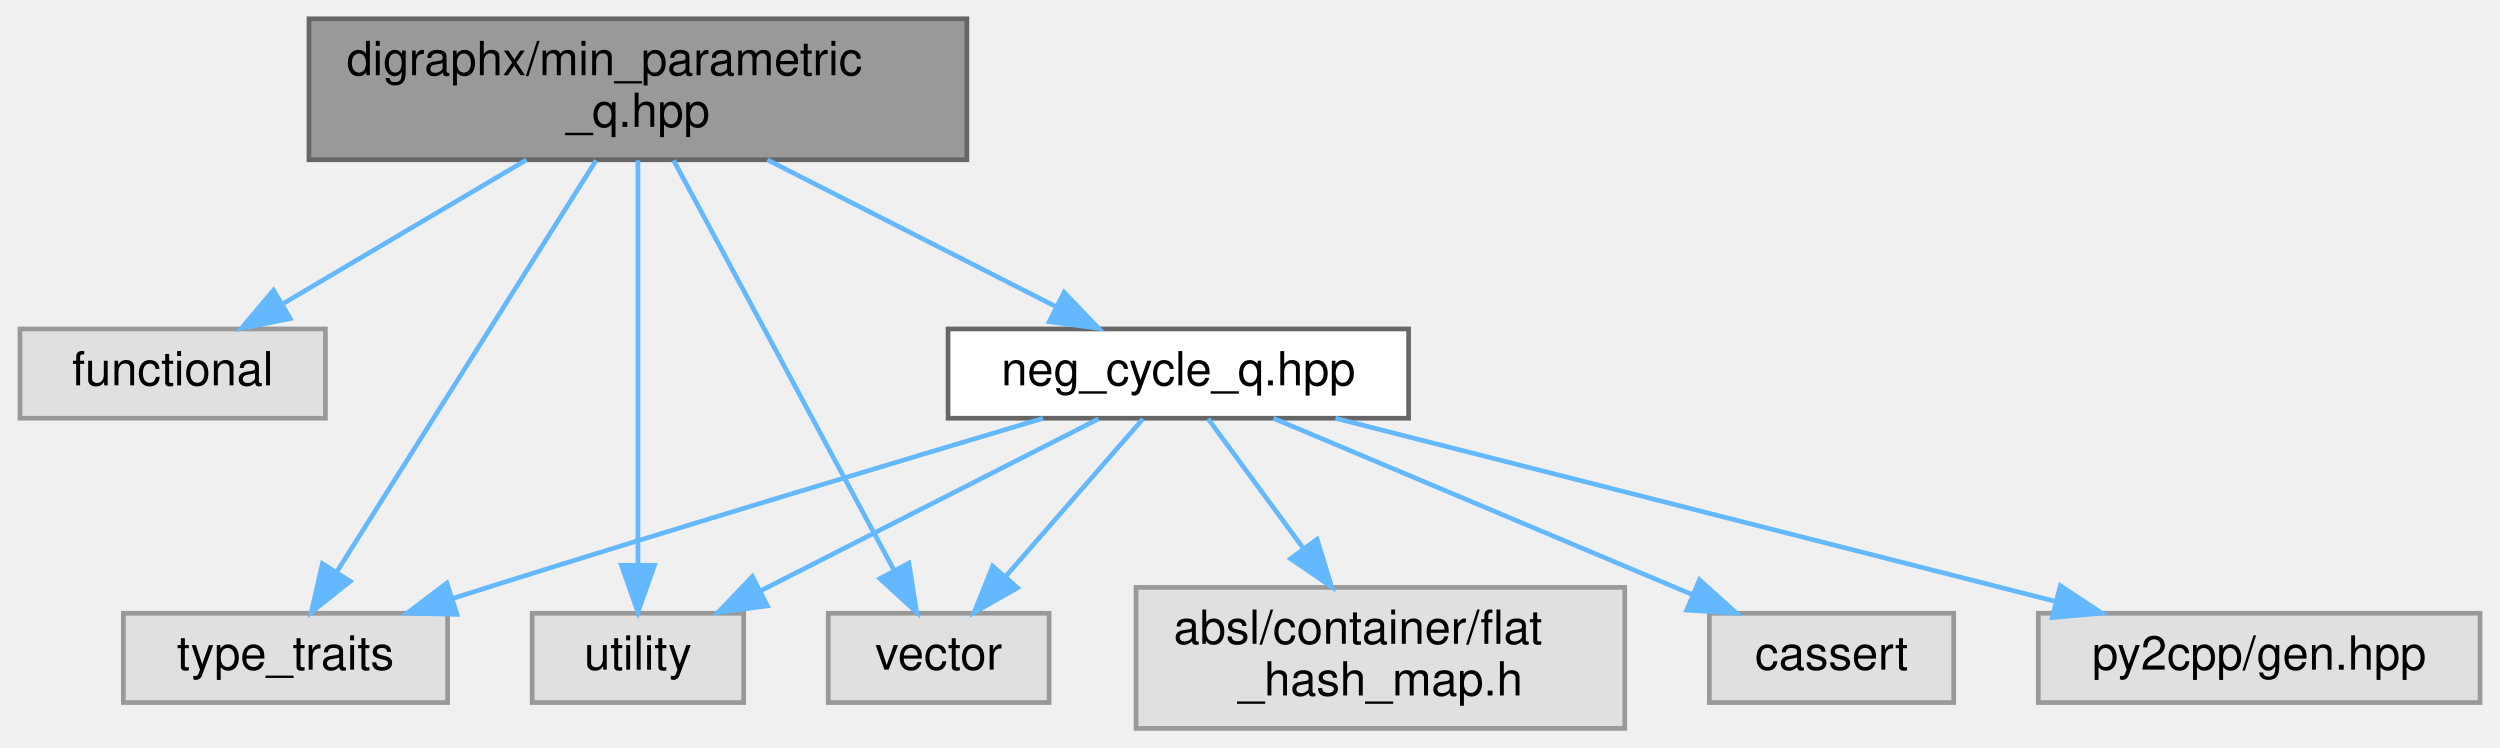
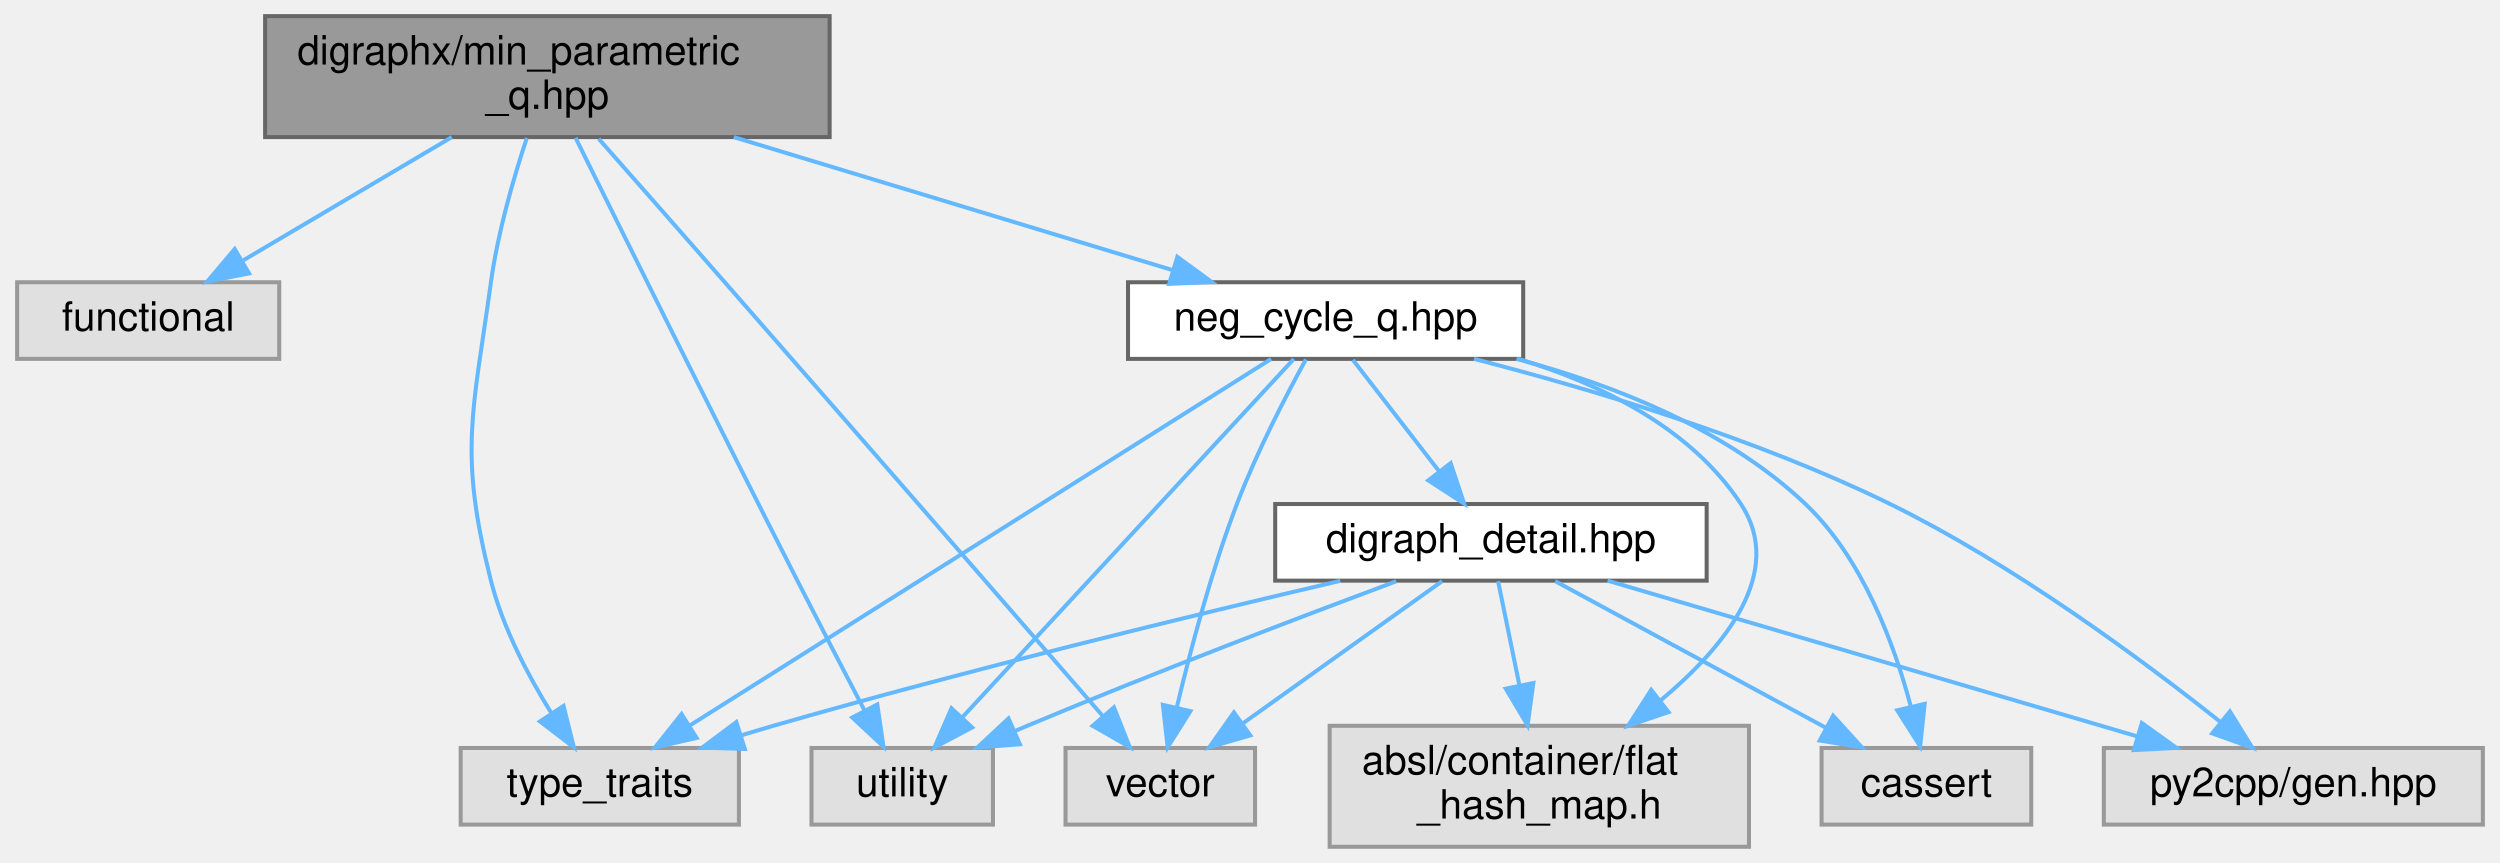
- <svg xmlns="http://www.w3.org/2000/svg" xmlns:xlink="http://www.w3.org/1999/xlink" width="532pt" height="159pt" viewBox="0.00 0.00 531.50 159.00">
-   <g id="graph0" class="graph" transform="scale(1 1) rotate(0) translate(4 155)">
+ <svg xmlns="http://www.w3.org/2000/svg" xmlns:xlink="http://www.w3.org/1999/xlink" width="620pt" height="214pt" viewBox="0.00 0.00 619.50 214.00">
+   <g id="graph0" class="graph" transform="scale(1 1) rotate(0) translate(4 210)">
    <g id="Node000001" class="node">
      <g id="a_Node000001">
        <a xlink:title="Minimum parametric network problem solver with constraints.">
-           <polygon fill="#999999" stroke="#666666" points="201.5,-151 61.5,-151 61.5,-121 201.5,-121 201.5,-151" />
-           <text text-anchor="start" x="69.5" y="-139" font-family="Helvetica,sans-Serif" font-size="10.00">digraphx/min_parametric</text>
-           <text text-anchor="middle" x="131.5" y="-128" font-family="Helvetica,sans-Serif" font-size="10.00">_q.hpp</text>
+           <polygon fill="#999999" stroke="#666666" points="201.5,-206 61.5,-206 61.5,-176 201.5,-176 201.5,-206" />
+           <text text-anchor="start" x="69.5" y="-194" font-family="Helvetica,sans-Serif" font-size="10.00">digraphx/min_parametric</text>
+           <text text-anchor="middle" x="131.5" y="-183" font-family="Helvetica,sans-Serif" font-size="10.00">_q.hpp</text>
        </a>
      </g>
    </g>
    <g id="Node000002" class="node">
      <g id="a_Node000002">
        <a xlink:title=" ">
-           <polygon fill="#e0e0e0" stroke="#999999" points="65,-85 0,-85 0,-66 65,-66 65,-85" />
-           <text text-anchor="middle" x="32.5" y="-73" font-family="Helvetica,sans-Serif" font-size="10.00">functional</text>
+           <polygon fill="#e0e0e0" stroke="#999999" points="65,-140 0,-140 0,-121 65,-121 65,-140" />
+           <text text-anchor="middle" x="32.5" y="-128" font-family="Helvetica,sans-Serif" font-size="10.00">functional</text>
        </a>
      </g>
    </g>
    <g id="edge1_Node000001_Node000002" class="edge">
      <g id="a_edge1_Node000001_Node000002">
        <a xlink:title=" ">
-           <path fill="none" stroke="#63b8ff" d="M107.79,-120.99C92.15,-111.75 71.76,-99.7 56.14,-90.47" />
-           <polygon fill="#63b8ff" stroke="#63b8ff" points="57.51,-87.21 47.12,-85.14 53.95,-93.24 57.51,-87.21" />
+           <path fill="none" stroke="#63b8ff" d="M107.79,-175.99C92.15,-166.75 71.76,-154.7 56.14,-145.47" />
+           <polygon fill="#63b8ff" stroke="#63b8ff" points="57.51,-142.21 47.12,-140.14 53.95,-148.24 57.51,-142.21" />
        </a>
      </g>
    </g>
    <g id="Node000003" class="node">
      <g id="a_Node000003">
        <a xlink:title=" ">
-           <polygon fill="#e0e0e0" stroke="#999999" points="91,-24.5 22,-24.5 22,-5.5 91,-5.5 91,-24.5" />
-           <text text-anchor="middle" x="56.5" y="-12.5" font-family="Helvetica,sans-Serif" font-size="10.00">type_traits</text>
+           <polygon fill="#e0e0e0" stroke="#999999" points="179,-24.5 110,-24.5 110,-5.5 179,-5.5 179,-24.5" />
+           <text text-anchor="middle" x="144.5" y="-12.5" font-family="Helvetica,sans-Serif" font-size="10.00">type_traits</text>
        </a>
      </g>
    </g>
    <g id="edge2_Node000001_Node000003" class="edge">
      <g id="a_edge2_Node000001_Node000003">
        <a xlink:title=" ">
-           <path fill="none" stroke="#63b8ff" d="M122.6,-120.88C108.82,-99.02 82.36,-57.04 67.44,-33.36" />
-           <polygon fill="#63b8ff" stroke="#63b8ff" points="70.28,-31.3 61.99,-24.71 64.36,-35.04 70.28,-31.3" />
+           <path fill="none" stroke="#63b8ff" d="M126.4,-175.78C123.13,-165.89 119.19,-152.32 117.5,-140 113.02,-107.42 109.44,-97.89 117.5,-66 120.44,-54.36 126.69,-42.48 132.44,-33.23" />
+           <polygon fill="#63b8ff" stroke="#63b8ff" points="135.51,-34.93 138.08,-24.65 129.66,-31.08 135.51,-34.93" />
        </a>
      </g>
    </g>
    <g id="Node000004" class="node">
      <g id="a_Node000004">
        <a xlink:title=" ">
-           <polygon fill="#e0e0e0" stroke="#999999" points="154,-24.5 109,-24.5 109,-5.5 154,-5.5 154,-24.5" />
-           <text text-anchor="middle" x="131.5" y="-12.5" font-family="Helvetica,sans-Serif" font-size="10.00">utility</text>
+           <polygon fill="#e0e0e0" stroke="#999999" points="242,-24.5 197,-24.5 197,-5.5 242,-5.5 242,-24.5" />
+           <text text-anchor="middle" x="219.5" y="-12.5" font-family="Helvetica,sans-Serif" font-size="10.00">utility</text>
        </a>
      </g>
    </g>
    <g id="edge3_Node000001_Node000004" class="edge">
      <g id="a_edge3_Node000001_Node000004">
        <a xlink:title=" ">
-           <path fill="none" stroke="#63b8ff" d="M131.5,-120.88C131.5,-99.51 131.5,-58.89 131.5,-34.96" />
-           <polygon fill="#63b8ff" stroke="#63b8ff" points="135,-34.71 131.5,-24.71 128,-34.71 135,-34.71" />
+           <path fill="none" stroke="#63b8ff" d="M138.49,-175.83C149.9,-152.76 173.27,-105.67 193.5,-66 198.98,-55.26 205.2,-43.28 210.19,-33.74" />
+           <polygon fill="#63b8ff" stroke="#63b8ff" points="213.32,-35.31 214.85,-24.83 207.11,-32.06 213.32,-35.31" />
        </a>
      </g>
    </g>
    <g id="Node000005" class="node">
      <g id="a_Node000005">
        <a xlink:title=" ">
-           <polygon fill="#e0e0e0" stroke="#999999" points="219,-24.5 172,-24.5 172,-5.5 219,-5.5 219,-24.5" />
-           <text text-anchor="middle" x="195.5" y="-12.5" font-family="Helvetica,sans-Serif" font-size="10.00">vector</text>
+           <polygon fill="#e0e0e0" stroke="#999999" points="307,-24.5 260,-24.5 260,-5.5 307,-5.5 307,-24.5" />
+           <text text-anchor="middle" x="283.5" y="-12.5" font-family="Helvetica,sans-Serif" font-size="10.00">vector</text>
        </a>
      </g>
    </g>
    <g id="edge4_Node000001_Node000005" class="edge">
      <g id="a_edge4_Node000001_Node000005">
        <a xlink:title=" ">
-           <path fill="none" stroke="#63b8ff" d="M139.09,-120.88C150.8,-99.12 173.23,-57.41 185.99,-33.67" />
-           <polygon fill="#63b8ff" stroke="#63b8ff" points="189.16,-35.18 190.81,-24.71 183,-31.86 189.16,-35.18" />
+           <path fill="none" stroke="#63b8ff" d="M144.23,-175.58C153.02,-165.6 164.99,-152.01 175.5,-140 209.16,-101.55 248.56,-56.24 269.21,-32.46" />
+           <polygon fill="#63b8ff" stroke="#63b8ff" points="272.01,-34.58 275.92,-24.73 266.72,-29.99 272.01,-34.58" />
        </a>
      </g>
    </g>
    <g id="Node000006" class="node">
      <g id="a_Node000006">
        <a xlink:href="neg__cycle__q_8hpp.html" target="_top" xlink:title="Negative cycle detection with constraints using Howard's method.">
-           <polygon fill="white" stroke="#666666" points="295.5,-85 197.5,-85 197.5,-66 295.5,-66 295.5,-85" />
-           <text text-anchor="middle" x="246.5" y="-73" font-family="Helvetica,sans-Serif" font-size="10.00">neg_cycle_q.hpp</text>
+           <polygon fill="white" stroke="#666666" points="373.5,-140 275.5,-140 275.5,-121 373.5,-121 373.5,-140" />
+           <text text-anchor="middle" x="324.5" y="-128" font-family="Helvetica,sans-Serif" font-size="10.00">neg_cycle_q.hpp</text>
        </a>
      </g>
    </g>
    <g id="edge5_Node000001_Node000006" class="edge">
      <g id="a_edge5_Node000001_Node000006">
        <a xlink:title=" ">
-           <path fill="none" stroke="#63b8ff" d="M159.05,-120.99C177.72,-111.49 202.24,-99.02 220.56,-89.69" />
-           <polygon fill="#63b8ff" stroke="#63b8ff" points="222.19,-92.79 229.52,-85.14 219.02,-86.55 222.19,-92.79" />
+           <path fill="none" stroke="#63b8ff" d="M177.73,-175.99C211.04,-165.89 255.43,-152.44 286.64,-142.98" />
+           <polygon fill="#63b8ff" stroke="#63b8ff" points="287.73,-146.3 296.28,-140.05 285.7,-139.6 287.73,-146.3" />
        </a>
      </g>
    </g>
    <g id="edge9_Node000006_Node000003" class="edge">
      <g id="a_edge9_Node000006_Node000003">
        <a xlink:title=" ">
-           <path fill="none" stroke="#63b8ff" d="M217.71,-65.98C188.04,-57.15 140.46,-42.87 99.5,-30 97.08,-29.24 94.58,-28.45 92.06,-27.64" />
-           <polygon fill="#63b8ff" stroke="#63b8ff" points="92.99,-24.26 82.39,-24.53 90.84,-30.93 92.99,-24.26" />
+           <path fill="none" stroke="#63b8ff" d="M310.97,-120.97C280.22,-101.58 204.81,-54.03 166.95,-30.16" />
+           <polygon fill="#63b8ff" stroke="#63b8ff" points="168.51,-27 158.19,-24.63 164.78,-32.92 168.51,-27" />
        </a>
      </g>
    </g>
    <g id="edge10_Node000006_Node000004" class="edge">
      <g id="a_edge10_Node000006_Node000004">
        <a xlink:title=" ">
-           <path fill="none" stroke="#63b8ff" d="M229.53,-65.87C210.59,-56.23 179.71,-40.53 157.67,-29.31" />
-           <polygon fill="#63b8ff" stroke="#63b8ff" points="159.04,-26.08 148.54,-24.67 155.86,-32.32 159.04,-26.08" />
+           <path fill="none" stroke="#63b8ff" d="M316.61,-120.97C299.13,-102.07 256.9,-56.43 234.32,-32.02" />
+           <polygon fill="#63b8ff" stroke="#63b8ff" points="236.84,-29.59 227.48,-24.63 231.71,-34.35 236.84,-29.59" />
        </a>
      </g>
    </g>
    <g id="edge11_Node000006_Node000005" class="edge">
      <g id="a_edge11_Node000006_Node000005">
        <a xlink:title=" ">
-           <path fill="none" stroke="#63b8ff" d="M238.97,-65.87C231.29,-57.05 219.18,-43.16 209.69,-32.27" />
-           <polygon fill="#63b8ff" stroke="#63b8ff" points="212.27,-29.91 203.06,-24.67 206.99,-34.51 212.27,-29.91" />
+           <path fill="none" stroke="#63b8ff" d="M319.61,-120.86C314.77,-112.05 307.41,-97.89 302.5,-85 296.15,-68.33 290.94,-48.64 287.6,-34.58" />
+           <polygon fill="#63b8ff" stroke="#63b8ff" points="290.97,-33.63 285.33,-24.67 284.15,-35.19 290.97,-33.63" />
        </a>
      </g>
    </g>
    <g id="Node000007" class="node">
      <g id="a_Node000007">
        <a xlink:title=" ">
-           <polygon fill="#e0e0e0" stroke="#999999" points="341.5,-30 237.5,-30 237.5,0 341.5,0 341.5,-30" />
-           <text text-anchor="start" x="245.5" y="-18" font-family="Helvetica,sans-Serif" font-size="10.00">absl/container/flat</text>
-           <text text-anchor="middle" x="289.5" y="-7" font-family="Helvetica,sans-Serif" font-size="10.00">_hash_map.h</text>
+           <polygon fill="#e0e0e0" stroke="#999999" points="429.5,-30 325.5,-30 325.5,0 429.5,0 429.5,-30" />
+           <text text-anchor="start" x="333.5" y="-18" font-family="Helvetica,sans-Serif" font-size="10.00">absl/container/flat</text>
+           <text text-anchor="middle" x="377.5" y="-7" font-family="Helvetica,sans-Serif" font-size="10.00">_hash_map.h</text>
        </a>
      </g>
    </g>
    <g id="edge6_Node000006_Node000007" class="edge">
      <g id="a_edge6_Node000006_Node000007">
        <a xlink:title=" ">
-           <path fill="none" stroke="#63b8ff" d="M252.84,-65.87C258.19,-58.59 266.09,-47.85 273.18,-38.2" />
-           <polygon fill="#63b8ff" stroke="#63b8ff" points="276.02,-40.25 279.13,-30.11 270.38,-36.1 276.02,-40.25" />
+           <path fill="none" stroke="#63b8ff" d="M372.35,-120.99C392.97,-114.7 415.14,-103.8 427.5,-85 438.53,-68.21 423.8,-49.82 407.52,-36.25" />
+           <polygon fill="#63b8ff" stroke="#63b8ff" points="409.55,-33.4 399.52,-30.01 405.25,-38.92 409.55,-33.4" />
        </a>
      </g>
    </g>
    <g id="Node000008" class="node">
      <g id="a_Node000008">
        <a xlink:title=" ">
-           <polygon fill="#e0e0e0" stroke="#999999" points="411.5,-24.5 359.5,-24.5 359.5,-5.5 411.5,-5.5 411.5,-24.5" />
-           <text text-anchor="middle" x="385.5" y="-12.5" font-family="Helvetica,sans-Serif" font-size="10.00">cassert</text>
+           <polygon fill="#e0e0e0" stroke="#999999" points="499.5,-24.5 447.5,-24.5 447.5,-5.5 499.5,-5.5 499.5,-24.5" />
+           <text text-anchor="middle" x="473.5" y="-12.5" font-family="Helvetica,sans-Serif" font-size="10.00">cassert</text>
        </a>
      </g>
    </g>
    <g id="edge7_Node000006_Node000008" class="edge">
      <g id="a_edge7_Node000006_Node000008">
        <a xlink:title=" ">
-           <path fill="none" stroke="#63b8ff" d="M266.71,-65.99C290.18,-56.12 329.11,-39.73 355.96,-28.43" />
-           <polygon fill="#63b8ff" stroke="#63b8ff" points="357.4,-31.62 365.26,-24.52 354.69,-25.17 357.4,-31.62" />
+           <path fill="none" stroke="#63b8ff" d="M371.84,-120.99C395.81,-114.59 423.9,-103.6 443.5,-85 457.68,-71.54 465.53,-50.23 469.61,-34.86" />
+           <polygon fill="#63b8ff" stroke="#63b8ff" points="473.07,-35.44 471.95,-24.9 466.26,-33.84 473.07,-35.44" />
        </a>
      </g>
    </g>
    <g id="Node000009" class="node">
      <g id="a_Node000009">
        <a xlink:title=" ">
-           <polygon fill="#e0e0e0" stroke="#999999" points="523.5,-24.5 429.5,-24.5 429.5,-5.5 523.5,-5.5 523.5,-24.5" />
-           <text text-anchor="middle" x="476.5" y="-12.5" font-family="Helvetica,sans-Serif" font-size="10.00">py2cpp/gen.hpp</text>
+           <polygon fill="#e0e0e0" stroke="#999999" points="611.5,-24.5 517.5,-24.5 517.5,-5.5 611.5,-5.5 611.5,-24.5" />
+           <text text-anchor="middle" x="564.5" y="-12.5" font-family="Helvetica,sans-Serif" font-size="10.00">py2cpp/gen.hpp</text>
        </a>
      </g>
    </g>
    <g id="edge8_Node000006_Node000009" class="edge">
      <g id="a_edge8_Node000006_Node000009">
        <a xlink:title=" ">
-           <path fill="none" stroke="#63b8ff" d="M279.94,-65.99C320.4,-55.7 388.6,-38.36 433.08,-27.04" />
-           <polygon fill="#63b8ff" stroke="#63b8ff" points="434.19,-30.37 443.02,-24.52 432.46,-23.59 434.19,-30.37" />
+           <path fill="none" stroke="#63b8ff" d="M361.31,-120.99C390.23,-113.56 431.07,-101.39 464.5,-85 495.21,-69.94 527.14,-46.27 546.42,-30.95" />
+           <polygon fill="#63b8ff" stroke="#63b8ff" points="548.76,-33.56 554.34,-24.55 544.36,-28.11 548.76,-33.56" />
+         </a>
+       </g>
+     </g>
+     <g id="Node000010" class="node">
+       <g id="a_Node000010">
+         <a xlink:href="digraph__detail_8hpp.html" target="_top" xlink:title="Internal implementation helpers shared by the digraphx algorithms.">
+           <polygon fill="white" stroke="#666666" points="419,-85 312,-85 312,-66 419,-66 419,-85" />
+           <text text-anchor="middle" x="365.5" y="-73" font-family="Helvetica,sans-Serif" font-size="10.00">digraph_detail.hpp</text>
+         </a>
+       </g>
+     </g>
+     <g id="edge12_Node000006_Node000010" class="edge">
+       <g id="a_edge12_Node000006_Node000010">
+         <a xlink:title=" ">
+           <path fill="none" stroke="#63b8ff" d="M331.27,-120.75C337.06,-113.26 345.56,-102.28 352.64,-93.13" />
+           <polygon fill="#63b8ff" stroke="#63b8ff" points="355.51,-95.14 358.86,-85.09 349.97,-90.86 355.51,-95.14" />
+         </a>
+       </g>
+     </g>
+     <g id="edge16_Node000010_Node000003" class="edge">
+       <g id="a_edge16_Node000010_Node000003">
+         <a xlink:title=" ">
+           <path fill="none" stroke="#63b8ff" d="M328.14,-65.96C291.98,-57.51 235.72,-43.86 187.5,-30 184.9,-29.25 182.22,-28.45 179.54,-27.63" />
+           <polygon fill="#63b8ff" stroke="#63b8ff" points="180.47,-24.25 169.88,-24.59 178.36,-30.93 180.47,-24.25" />
+         </a>
+       </g>
+     </g>
+     <g id="edge17_Node000010_Node000004" class="edge">
+       <g id="a_edge17_Node000010_Node000004">
+         <a xlink:title=" ">
+           <path fill="none" stroke="#63b8ff" d="M342,-65.84C318.65,-57.13 281.9,-43.15 250.5,-30 249.49,-29.58 248.47,-29.14 247.44,-28.7" />
+           <polygon fill="#63b8ff" stroke="#63b8ff" points="248.68,-25.42 238.12,-24.61 245.86,-31.83 248.68,-25.42" />
+         </a>
+       </g>
+     </g>
+     <g id="edge18_Node000010_Node000005" class="edge">
+       <g id="a_edge18_Node000010_Node000005">
+         <a xlink:title=" ">
+           <path fill="none" stroke="#63b8ff" d="M353.4,-65.87C340.44,-56.62 319.64,-41.78 304.1,-30.69" />
+           <polygon fill="#63b8ff" stroke="#63b8ff" points="305.82,-27.63 295.65,-24.67 301.76,-33.32 305.82,-27.63" />
+         </a>
+       </g>
+     </g>
+     <g id="edge13_Node000010_Node000007" class="edge">
+       <g id="a_edge13_Node000010_Node000007">
+         <a xlink:title=" ">
+           <path fill="none" stroke="#63b8ff" d="M367.27,-65.87C368.67,-59.03 370.7,-49.14 372.58,-39.97" />
+           <polygon fill="#63b8ff" stroke="#63b8ff" points="376.02,-40.61 374.6,-30.11 369.17,-39.21 376.02,-40.61" />
+         </a>
+       </g>
+     </g>
+     <g id="edge15_Node000010_Node000008" class="edge">
+       <g id="a_edge15_Node000010_Node000008">
+         <a xlink:title=" ">
+           <path fill="none" stroke="#63b8ff" d="M381.44,-65.87C399.14,-56.28 427.96,-40.67 448.64,-29.47" />
+           <polygon fill="#63b8ff" stroke="#63b8ff" points="450.37,-32.51 457.5,-24.67 447.04,-26.35 450.37,-32.51" />
+         </a>
+       </g>
+     </g>
+     <g id="edge14_Node000010_Node000009" class="edge">
+       <g id="a_edge14_Node000010_Node000009">
+         <a xlink:title=" ">
+           <path fill="none" stroke="#63b8ff" d="M394.44,-65.99C429.07,-55.81 487.2,-38.72 525.71,-27.4" />
+           <polygon fill="#63b8ff" stroke="#63b8ff" points="526.92,-30.7 535.53,-24.52 524.95,-23.98 526.92,-30.7" />
        </a>
      </g>
    </g>
  </g>
</svg>
